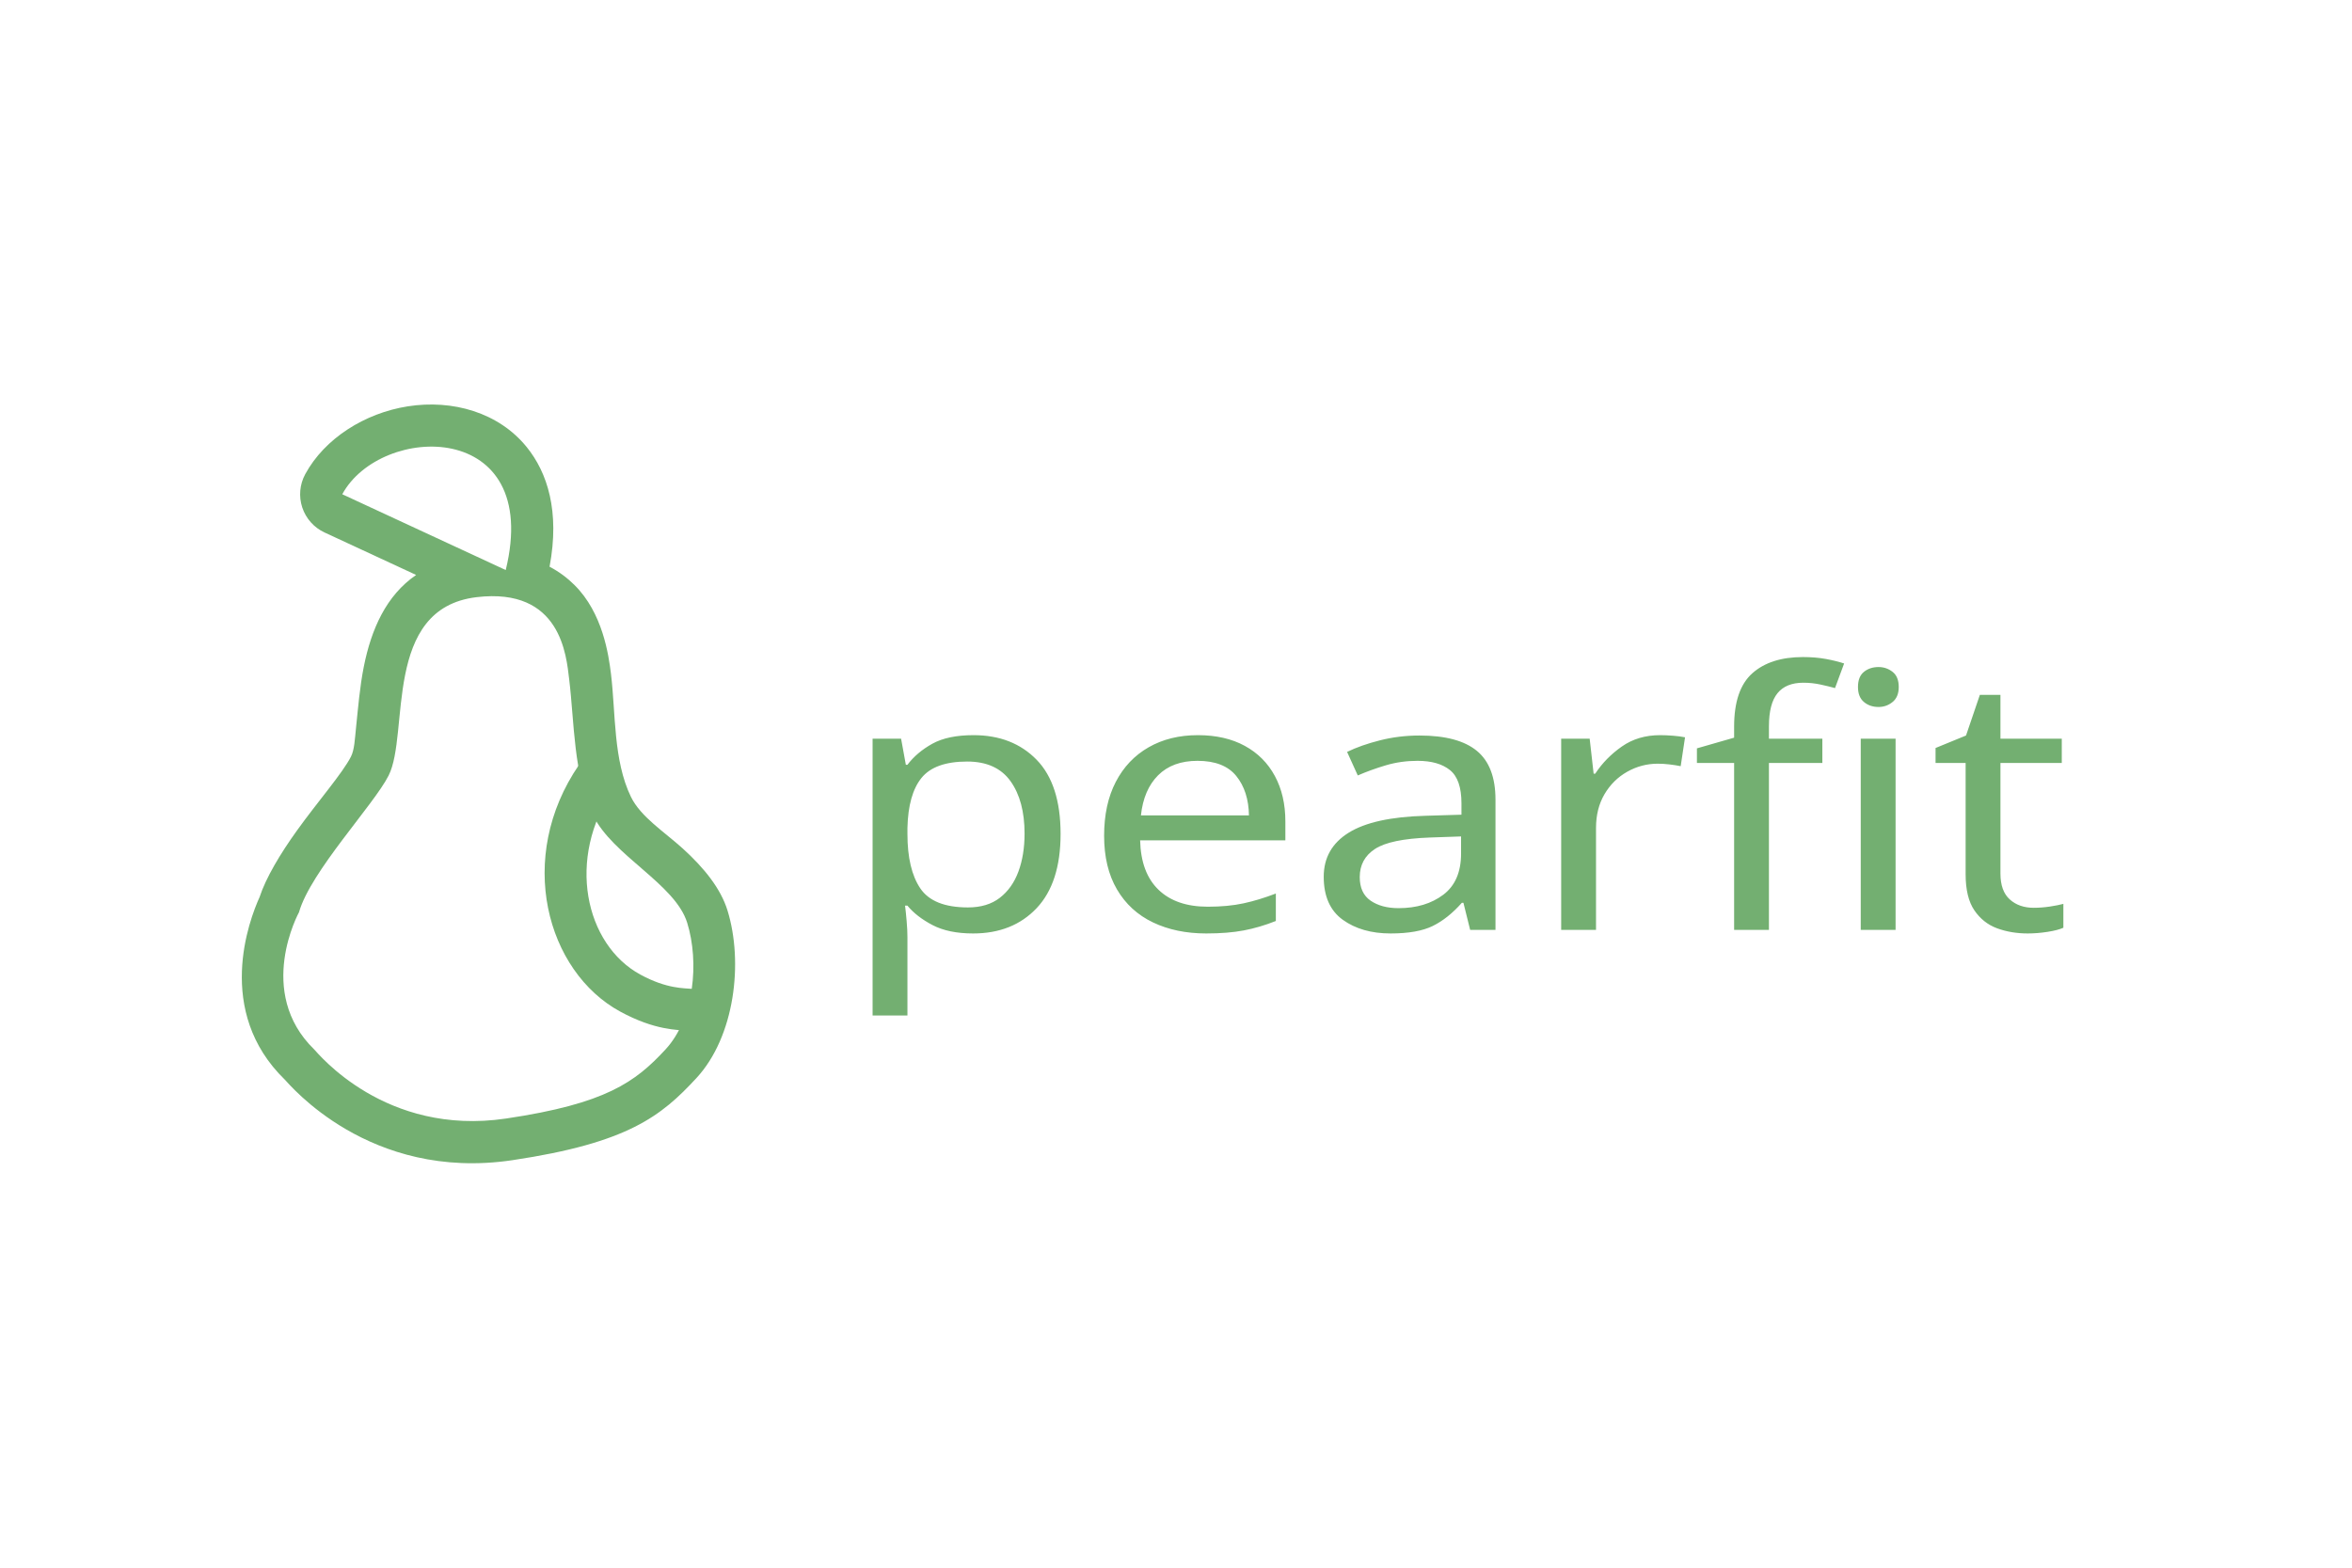
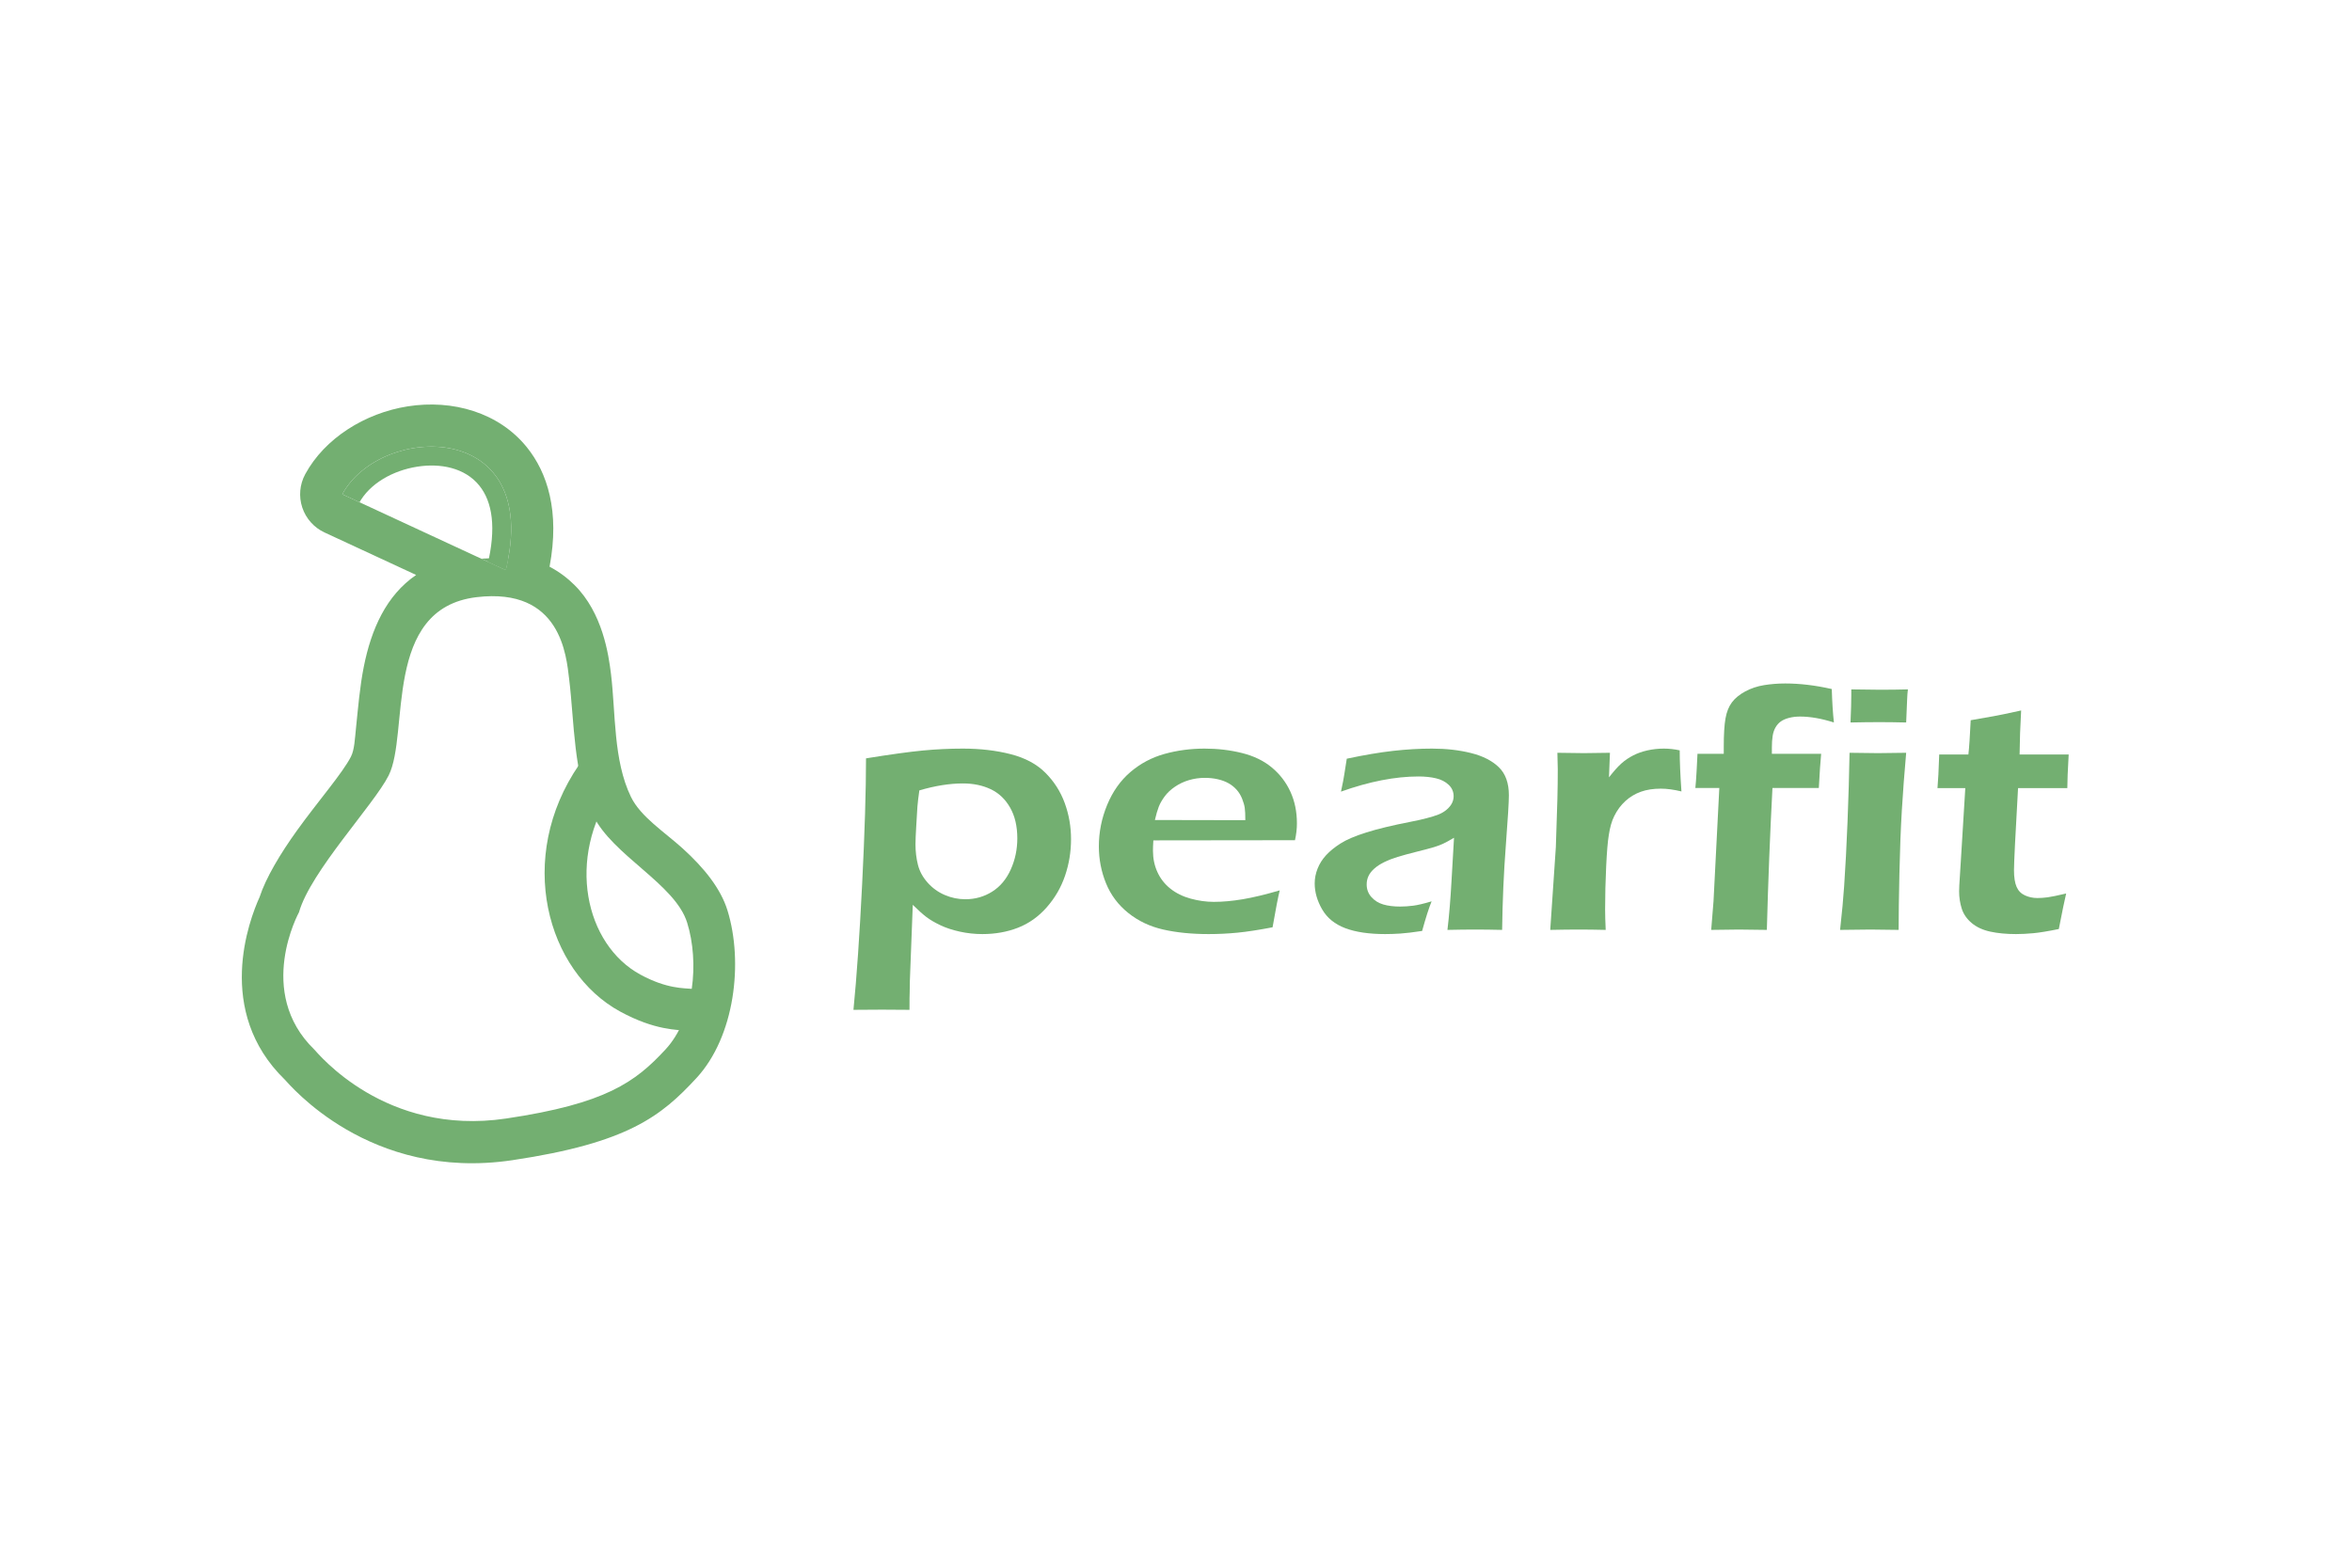
<svg xmlns="http://www.w3.org/2000/svg" width="100%" height="100%" viewBox="0 0 3000 2000" version="1.1" xml:space="preserve" style="fill-rule:evenodd;clip-rule:evenodd;stroke-linejoin:round;stroke-miterlimit:2;">
  <g transform="matrix(2.164738,0,0,1.951428,198.0082,-271.8131)">
-     <text x="402.866px" y="747.219px" style="font-family:'ErasITC-Demi', 'Eras Demi ITC', sans-serif;font-size:233.175px;fill:rgb(115,175,113);">pearfit</text>
+     <path d="M411.405,799.478C413.303,778.301 415.01,750.862 416.528,717.161C418.047,683.46 418.806,656.097 418.806,635.072C433.227,632.491 444.385,630.783 452.279,629.948C460.173,629.113 468.029,628.696 475.847,628.696C486.094,628.696 495.487,629.91 504.026,632.339C512.565,634.768 519.396,638.829 524.52,644.522C529.643,650.214 533.438,656.818 535.905,664.332C538.372,671.847 539.606,679.703 539.606,687.9C539.606,696.174 538.429,704.144 536.076,711.81C533.723,719.476 530.118,726.364 525.26,732.475C520.402,738.585 514.766,743.025 508.352,745.796C501.939,748.566 494.937,749.951 487.346,749.951C482.868,749.951 478.447,749.42 474.082,748.357C469.718,747.295 465.885,745.89 462.583,744.145C459.281,742.399 456.567,740.634 454.442,738.85C452.317,737.067 449.622,734.391 446.358,730.824L444.651,780.351L444.537,788.093C444.461,789.079 444.423,792.875 444.423,799.478C437.44,799.402 432.051,799.364 428.255,799.364L411.405,799.478ZM450.229,656.021C449.698,660.12 449.319,663.649 449.091,666.609L448.408,679.247C448.104,684.699 447.952,688.713 447.952,691.288C447.952,695.907 448.427,700.337 449.376,704.578C450.324,708.818 452.222,712.718 455.068,716.277C457.915,719.835 461.292,722.542 465.201,724.398C469.11,726.253 473.152,727.18 477.327,727.18C483.096,727.18 488.352,725.532 493.096,722.235C497.84,718.938 501.502,714.107 504.083,707.741C506.664,701.375 507.954,694.592 507.954,687.392C507.954,679.434 506.531,672.707 503.684,667.213C500.838,661.718 497.024,657.72 492.242,655.219C487.46,652.717 482.033,651.467 475.961,651.467C468.067,651.467 459.49,652.985 450.229,656.021Z" style="fill:rgb(115,175,113);fill-rule:nonzero;" />
+     <path d="M662.569,721.374C661.582,725.852 660.178,733.898 658.356,745.511C650.159,747.257 643.252,748.433 637.635,749.04C632.018,749.648 626.363,749.951 620.67,749.951C610.727,749.951 601.827,748.966 593.971,746.995C586.115,745.022 579.227,741.401 573.307,736.13C567.386,730.86 563.022,724.396 560.213,716.738C557.405,709.079 556.001,701.04 556.001,692.622C556.001,683.295 557.633,674.253 560.896,665.494C564.16,656.736 568.734,649.569 574.616,643.995C580.499,638.421 587.197,634.477 594.711,632.165C602.226,629.852 610.082,628.696 618.279,628.696C626.022,628.696 633.384,629.662 640.367,631.594C647.35,633.526 653.214,636.689 657.958,641.083C662.702,645.477 666.345,650.761 668.888,656.935C671.431,663.11 672.702,669.985 672.702,677.561C672.702,681.121 672.323,684.795 671.563,688.583L588.108,688.697C587.956,691.506 587.88,693.745 587.88,695.415C587.88,700.5 588.753,705.168 590.499,709.419C592.245,713.67 594.787,717.275 598.127,720.235C601.467,723.195 605.452,725.378 610.082,726.782C614.712,728.186 619.266,728.888 623.744,728.888C628.982,728.888 634.656,728.319 640.766,727.18C646.876,726.042 654.144,724.106 662.569,721.374ZM589.019,675.376L642.303,675.49C642.303,671.861 642.189,669.177 641.961,667.439C641.734,665.7 641.221,663.716 640.424,661.486C639.627,659.256 638.546,657.291 637.179,655.59C635.813,653.89 634.219,652.473 632.397,651.339C630.576,650.205 628.469,649.336 626.078,648.731C623.687,648.126 621.126,647.823 618.393,647.823C615.205,647.823 612.112,648.315 609.114,649.298C606.116,650.28 603.364,651.716 600.86,653.607C598.355,655.496 596.324,657.613 594.768,659.956C593.212,662.3 592.055,664.549 591.296,666.704C590.537,668.858 589.778,671.748 589.019,675.376Z" style="fill:rgb(115,175,113);fill-rule:nonzero;" />
+     <path d="M698.661,656.818C699.724,651.353 700.388,647.52 700.653,645.319C700.919,643.117 701.393,639.778 702.077,635.299C712.399,632.87 721.508,631.163 729.402,630.176C737.296,629.189 744.924,628.696 752.287,628.696C760.636,628.696 768.302,629.664 775.285,631.599C782.268,633.535 787.733,636.628 791.68,640.878C795.627,645.129 797.601,651.239 797.601,659.209C797.601,663.535 796.994,674.56 795.779,692.284C794.565,710.007 793.844,728.319 793.616,747.219C787.847,747.067 782.534,746.991 777.676,746.991C773.046,746.991 767.619,747.067 761.395,747.219C762.382,738.034 763.179,727.408 763.786,715.339L765.266,686.99C762.382,688.887 760.181,690.215 758.663,690.974C757.144,691.733 755.437,692.436 753.539,693.081C751.641,693.726 748.302,694.713 743.52,696.041C738.738,697.369 734.905,698.527 732.02,699.514C729.136,700.5 726.536,701.62 724.221,702.872C721.906,704.125 719.952,705.529 718.358,707.085C716.764,708.641 715.606,710.273 714.885,711.981C714.164,713.689 713.804,715.529 713.804,717.503C713.804,720.691 714.733,723.442 716.593,725.757C718.453,728.072 720.787,729.685 723.595,730.596C726.404,731.507 729.705,731.962 733.501,731.962C735.929,731.962 738.491,731.772 741.186,731.393C743.88,731.013 747.505,730.065 752.059,728.547C750.465,732.873 748.605,739.325 746.48,747.902C741.091,748.813 736.802,749.382 733.614,749.61C730.426,749.837 727.466,749.951 724.734,749.951C715.17,749.951 707.314,748.661 701.166,746.08C695.018,743.5 690.482,739.401 687.56,733.784C684.638,728.167 683.177,722.512 683.177,716.82C683.177,713.556 683.746,710.33 684.885,707.142C686.023,703.954 687.693,701.032 689.894,698.375C692.095,695.718 694.942,693.157 698.433,690.69C701.925,688.223 706.972,685.832 713.576,683.517C720.18,681.202 728.908,678.868 739.763,676.515C742.647,675.908 745.645,675.168 748.757,674.295C751.869,673.422 754.355,672.568 756.215,671.733C758.074,670.898 759.687,669.816 761.053,668.488C762.42,667.16 763.425,665.775 764.071,664.332C764.716,662.89 765.038,661.41 765.038,659.892C765.038,656.932 764.071,654.427 762.135,652.378C760.2,650.328 757.695,648.905 754.621,648.108C751.547,647.311 748.15,646.913 744.431,646.913C730.616,646.913 715.36,650.214 698.661,656.818Z" style="fill:rgb(115,175,113);fill-rule:nonzero;" />
+     <path d="M821.966,747.219L825.268,693.138L826.178,661.714C826.33,655.262 826.406,648.772 826.406,642.245C826.406,641.106 826.33,637.501 826.178,631.428C833.238,631.58 838.437,631.656 841.777,631.656C845.648,631.656 850.771,631.58 857.147,631.428L856.578,647.482C859.462,643.383 861.929,640.328 863.978,638.317C866.028,636.305 868.324,634.578 870.867,633.136C873.409,631.694 876.237,630.593 879.349,629.834C882.461,629.075 885.649,628.696 888.913,628.696C891.949,628.696 895.061,629.075 898.249,629.834C898.249,636.893 898.59,645.85 899.273,656.704C894.795,655.49 890.734,654.882 887.091,654.882C882.688,654.882 878.798,655.547 875.421,656.875C872.043,658.203 869.007,660.215 866.312,662.909C863.618,665.604 861.398,668.925 859.652,672.872C858.21,676.059 857.147,680.196 856.464,685.282C855.857,689.229 855.344,695.984 854.927,705.548C854.509,715.112 854.301,724.524 854.301,733.784C854.301,737.351 854.415,741.83 854.642,747.219C848.874,747.067 843.598,746.991 838.816,746.991C834.11,746.991 828.494,747.067 821.966,747.219Z" style="fill:rgb(115,175,113);fill-rule:nonzero;" />
+     <path d="M916.807,747.219L918.173,728.433L921.589,654.427L907.471,654.427C907.699,652.15 907.945,648.45 908.211,643.326C908.477,638.203 908.647,634.464 908.723,632.111L924.208,632.111L924.208,627.557C924.208,619.436 924.549,613.231 925.232,608.942C925.915,604.653 927.187,601.143 929.046,598.41C930.906,595.678 933.525,593.306 936.902,591.294C940.28,589.283 943.98,587.917 948.003,587.196C952.026,586.475 956.163,586.114 960.413,586.114C969.066,586.114 978.213,587.329 987.853,589.757C988.08,598.259 988.498,605.545 989.105,611.618C981.818,609.037 975.177,607.746 969.18,607.746C966.827,607.746 964.664,608.031 962.691,608.6C960.717,609.17 959.104,609.948 957.852,610.934C956.599,611.921 955.556,613.212 954.721,614.806C953.886,616.399 953.317,618.278 953.013,620.441C952.709,622.605 952.557,625.09 952.557,627.899L952.557,632.111L981.59,632.111C981.135,637.349 980.68,644.787 980.224,654.427L952.899,654.427C951.457,684.637 950.356,715.567 949.597,747.219C942.69,747.067 937.187,746.991 933.088,746.991C928.914,746.991 923.487,747.067 916.807,747.219Z" style="fill:rgb(115,175,113);fill-rule:nonzero;" />
+     <path d="M998.896,611.618C999.2,603.8 999.352,597.803 999.352,593.628L999.352,589.985C1006.259,590.137 1011.876,590.213 1016.202,590.213C1022.123,590.213 1027.626,590.137 1032.711,589.985C1032.484,591.883 1032.332,594.046 1032.256,596.475L1031.687,611.618C1025.918,611.466 1020.605,611.39 1015.747,611.39C1010.889,611.39 1005.272,611.466 998.896,611.618ZM992.748,747.219C993.887,735.833 994.684,726.307 995.139,718.641C995.898,706.497 996.562,692.493 997.132,676.629C997.701,660.765 998.099,645.698 998.327,631.428C1005.766,631.58 1011.345,631.656 1015.064,631.656C1018.479,631.656 1024.02,631.58 1031.687,631.428C1030.624,644.635 1029.77,657.235 1029.125,669.228C1028.48,681.221 1028.005,694.959 1027.702,710.444C1027.398,725.928 1027.246,738.186 1027.246,747.219C1020.339,747.067 1014.798,746.991 1010.623,746.991C1006.677,746.991 1000.718,747.067 992.748,747.219Z" style="fill:rgb(115,175,113);fill-rule:nonzero;" />
+     <path d="M1125.959,723.423C1125.048,727.598 1123.606,735.34 1121.632,746.65C1115.256,748.092 1110.247,749.003 1106.603,749.382C1102.96,749.762 1099.544,749.951 1096.356,749.951C1090.739,749.951 1085.711,749.42 1081.27,748.357C1076.83,747.295 1073.168,745.416 1070.283,742.722C1067.399,740.027 1065.445,736.877 1064.42,733.272C1063.395,729.666 1062.883,725.928 1062.883,722.057C1062.883,721.07 1062.921,719.742 1062.997,718.072C1063.073,716.402 1063.376,711.013 1063.908,701.905L1066.526,654.541L1050.131,654.541C1050.511,649.987 1050.852,642.662 1051.156,632.567L1068.348,632.567C1068.803,628.164 1069.259,620.688 1069.714,610.137L1083.149,607.519C1085.958,606.987 1091.385,605.735 1099.43,603.762C1098.899,614.009 1098.595,623.61 1098.52,632.567L1127.439,632.567C1126.907,642.814 1126.642,650.138 1126.642,654.541L1097.609,654.541C1096.015,685.434 1095.218,703.309 1095.218,708.167C1095.218,712.873 1095.73,716.516 1096.755,719.097C1097.779,721.677 1099.43,723.537 1101.707,724.676C1103.985,725.814 1106.413,726.383 1108.994,726.383C1110.892,726.383 1112.884,726.232 1114.972,725.928C1117.059,725.624 1120.721,724.789 1125.959,723.423Z" style="fill:rgb(115,175,113);fill-rule:nonzero;" />
  </g>
  <g transform="matrix(0.836037,0,0,0.836037,206.3101,163.963)">
    <g transform="matrix(1.299659,0,0,1.299659,-115.7769,-820.1486)">
+       <path d="M595.316,1437.273C618.415,1484.973 691.752,1517.831 705.928,1563.687C720.104,1609.543 714.393,1675.649 680.372,1712.407C644.93,1750.701 610.461,1776.018 493.276,1793.448C351.07,1814.6 272.355,1716.532 268.115,1712.407C198.648,1644.836 250.207,1551.234 250.207,1551.234C263.72,1503.472 338.125,1425.018 355.419,1390.69C380.127,1341.643 347.98,1194.431 458.701,1181.299C557.885,1169.535 564.019,1250.273 567.336,1277.483C573.558,1328.531 572.218,1389.572 595.316,1437.273ZM301.002,1060.468C346.254,976.989 536.19,972.035 492.885,1149.454L301.002,1060.468Z" style="fill:none;" />
+       <clipPath id="_clip1">
+         <path d="M595.316,1437.273C618.415,1484.973 691.752,1517.831 705.928,1563.687C720.104,1609.543 714.393,1675.649 680.372,1712.407C644.93,1750.701 610.461,1776.018 493.276,1793.448C351.07,1814.6 272.355,1716.532 268.115,1712.407C198.648,1644.836 250.207,1551.234 250.207,1551.234C263.72,1503.472 338.125,1425.018 355.419,1390.69C380.127,1341.643 347.98,1194.431 458.701,1181.299C557.885,1169.535 564.019,1250.273 567.336,1277.483C573.558,1328.531 572.218,1389.572 595.316,1437.273ZM301.002,1060.468C346.254,976.989 536.19,972.035 492.885,1149.454L301.002,1060.468Z" />
+       </clipPath>
+       <g clip-path="url(#_clip1)">
+         <g transform="matrix(0.372028,0,0,0.375679,-351.5691,1111.726)">
+           <path d="M2652.812,814.949C2684.089,878.912 2760.033,927.221 2819.613,980.74C2884.375,1038.913 2935.887,1101.244 2956.751,1168.08C3006.07,1326.063 2979.937,1552.707 2861.574,1679.349C2752.551,1795.999 2648.978,1878.662 2288.506,1931.757C1843.252,1997.341 1595.597,1696.586 1582.32,1683.798C1364.424,1473.907 1474.887,1193.673 1505.685,1127.309C1525.137,1068.019 1569.545,994.516 1622.294,921.793C1687.998,831.213 1767.364,740.815 1793.577,689.287C1805.154,666.529 1806.882,631.763 1810.988,592.965C1817.238,533.916 1822.53,467.821 1835.212,404.862C1869.169,236.29 1952.485,92.44 2163.897,67.609C2320.24,49.246 2415.823,96.19 2477.584,156.87C2563.608,241.388 2581.395,367.733 2588.676,426.894C2603.906,550.631 2596.272,699.324 2652.812,814.949ZM2545.197,866.555C2483.109,739.583 2486.711,577.1 2469.986,441.219C2461.072,368.79 2444.583,153.877 2177.979,185.191C1880.365,220.146 1966.776,612.003 1900.36,742.559C1853.876,833.935 1653.878,1042.768 1617.553,1169.903C1617.553,1169.903 1478.965,1419.057 1665.69,1598.921C1677.088,1609.9 1888.67,1870.942 2270.915,1814.64C2585.904,1768.244 2678.556,1700.853 2773.823,1598.921C2865.272,1501.075 2880.621,1325.112 2842.517,1203.051C2804.413,1080.99 2607.286,993.526 2545.197,866.555Z" style="fill:rgb(115,175,113);" />
+         </g>
+         <g transform="matrix(0.789371,0,0,0.797117,-1124.949,871.2546)">
+           <path d="M1831.211,250.67C1823.8,264.208 1806.683,269.241 1793.012,261.903C1779.341,254.564 1774.258,237.614 1781.669,224.075C1805.666,180.237 1855.926,149.928 1909.081,141.636C1963.558,133.138 2019.906,147.76 2053.943,189.386C2081.848,223.512 2096.192,277.34 2076.897,355.624C2073.209,370.584 2057.95,379.766 2042.843,376.114C2027.736,372.462 2018.464,357.352 2022.152,342.391C2035.777,287.109 2029.854,248.603 2010.148,224.504C1988.645,198.205 1952.267,191.392 1917.85,196.761C1882.114,202.336 1847.344,221.197 1831.211,250.67Z" style="fill:rgb(115,175,113);" />
+         </g>
+       </g>
      <path d="M387.699,1155.203L280.19,1105.345C267.801,1099.6 258.338,1088.988 254.044,1076.025C249.749,1063.062 251.005,1048.899 257.513,1036.894C280.257,994.937 327.409,965.196 377.787,957.26C430.489,948.958 484.605,964.418 517.533,1005.084C541.646,1034.862 556.633,1080.337 544.333,1145.54C555.905,1151.591 565.546,1159.056 573.673,1167.12C606.63,1199.817 613.651,1248.611 616.44,1271.498C622.044,1317.473 619.036,1372.752 639.839,1415.713C651.226,1439.229 679.064,1456.801 700.756,1476.477C725.577,1498.992 745.192,1523.209 753.189,1549.077C772.004,1609.941 761.833,1697.219 716.676,1746.009C675.543,1790.451 636.556,1822.149 500.553,1842.378C332.279,1867.407 238.64,1752.748 233.623,1747.867C150.889,1667.391 191.811,1560.154 203.897,1533.544C211.303,1510.896 228.008,1482.839 247.921,1455.116C272.19,1421.331 301.558,1387.653 311.24,1368.434C315.338,1360.299 315.758,1347.839 317.212,1333.971C319.552,1311.644 321.544,1286.655 326.293,1262.849C335.066,1218.868 352.52,1179.328 387.699,1155.203ZM595.316,1437.273C572.218,1389.572 573.558,1328.531 567.336,1277.483C564.019,1250.273 557.885,1169.535 458.701,1181.299C347.98,1194.431 380.127,1341.643 355.419,1390.69C338.125,1425.018 263.72,1503.472 250.207,1551.234C250.207,1551.234 198.648,1644.836 268.115,1712.407C272.355,1716.532 351.07,1814.6 493.276,1793.448C610.461,1776.018 644.93,1750.701 680.372,1712.407C714.393,1675.649 720.104,1609.543 705.928,1563.687C691.752,1517.831 618.415,1484.973 595.316,1437.273ZM301.002,1060.468L492.885,1149.454C536.19,972.035 346.254,976.989 301.002,1060.468Z" style="fill:rgb(115,175,113);" />
    </g>
    <g transform="matrix(1.025913,0,0,1.03598,-1577.827,312.1856)">
      <path d="M2158.637,635.752C2168.432,621.638 2187.955,618.054 2202.208,627.753C2216.46,637.453 2220.079,656.786 2210.284,670.9C2138.952,773.688 2167.455,900.644 2249.786,944.911C2289.365,966.192 2314.932,964.728 2327.05,965.928C2344.257,967.632 2356.831,982.85 2355.111,999.891C2353.39,1016.931 2338.023,1029.383 2320.815,1027.679C2304.954,1026.108 2271.69,1027.304 2219.884,999.449C2110.208,940.479 2063.613,772.679 2158.637,635.752Z" style="fill:rgb(115,175,113);" />
    </g>
  </g>
</svg>
